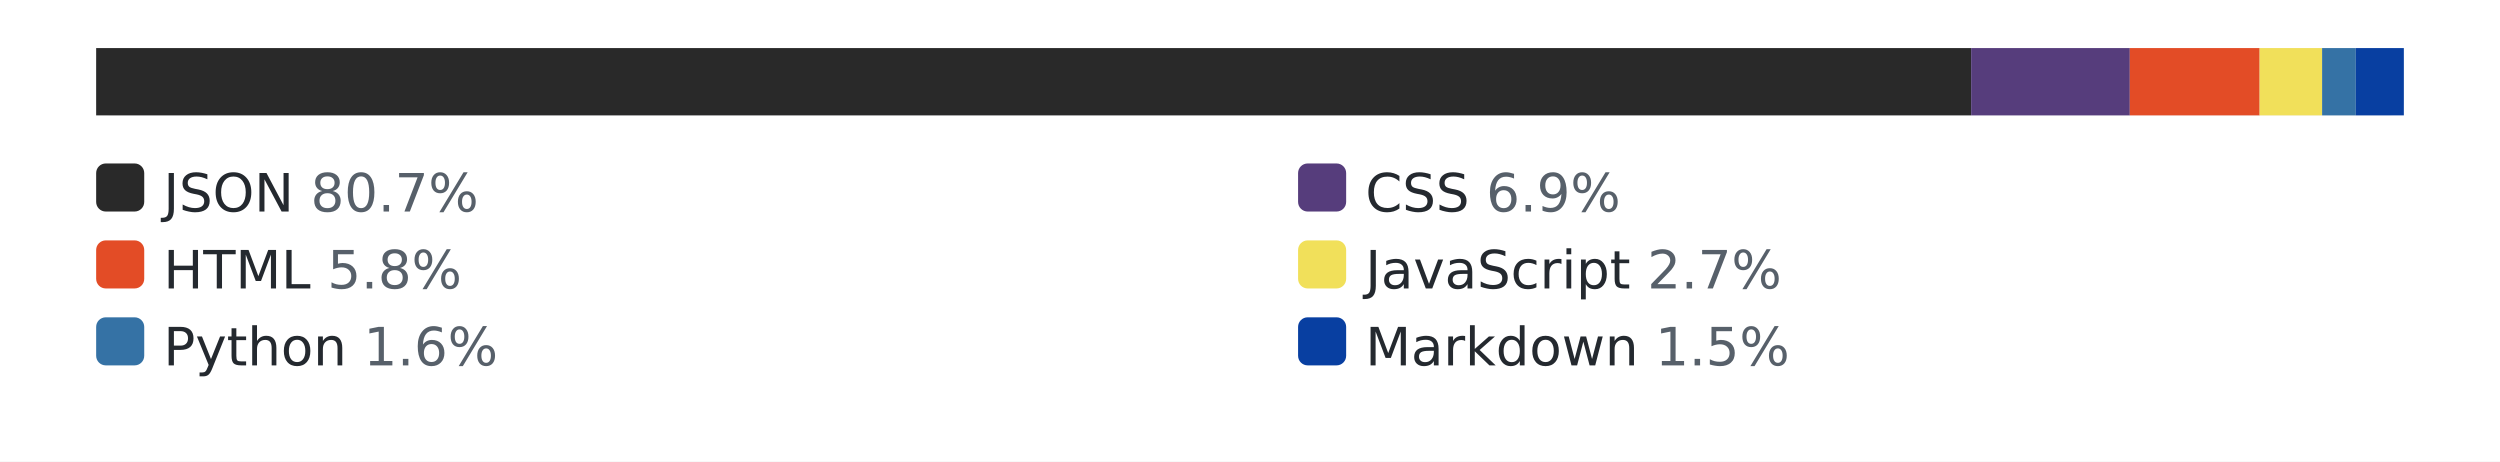
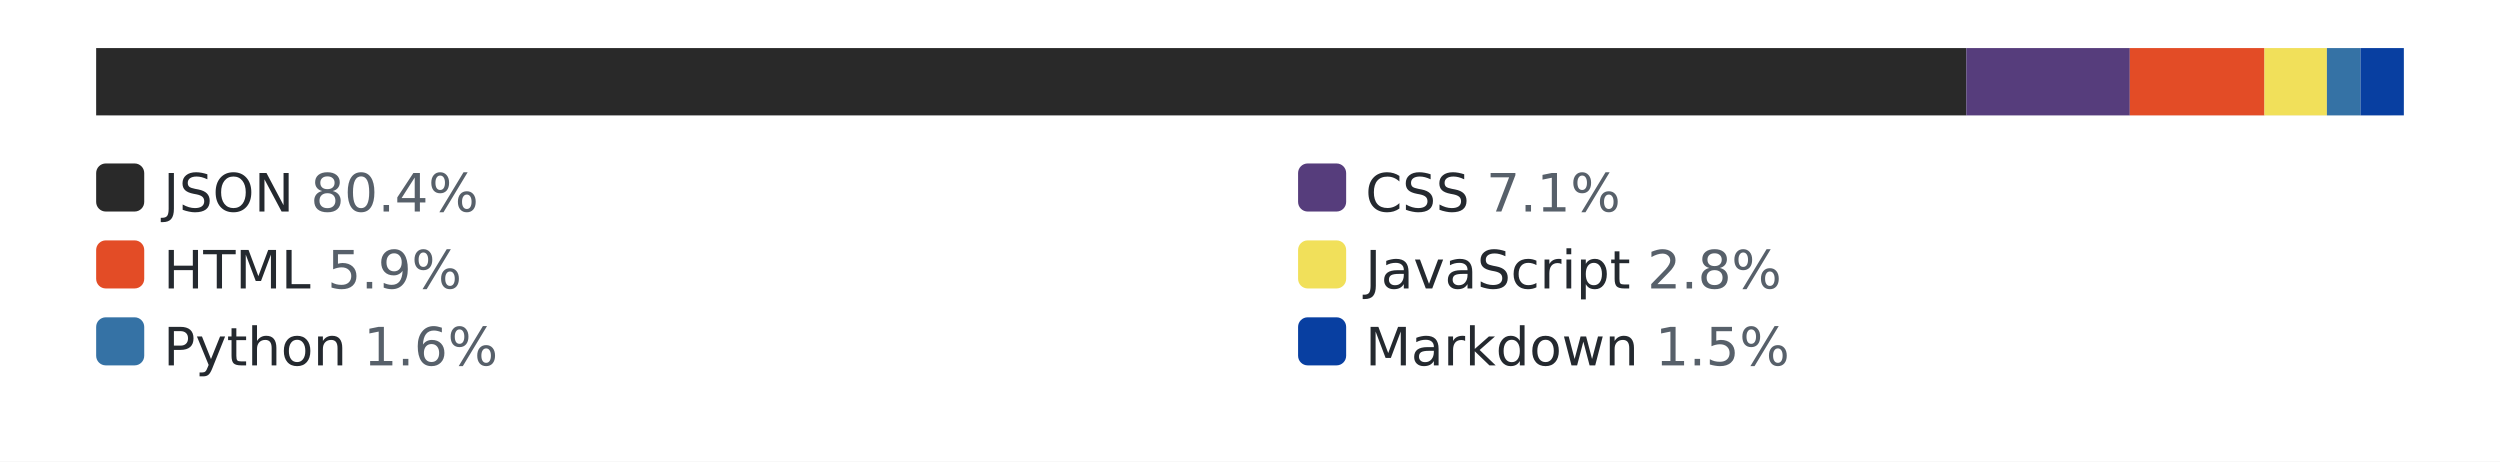
<svg xmlns="http://www.w3.org/2000/svg" width="520" height="96" role="img" aria-label="languages by lines of code">
  <style>.bg{fill:#ffffff}.track{fill:#eaecef}.lbl{fill:#24292f}.pct{fill:#57606a}@media (prefers-color-scheme: dark){.bg{fill:#0d1117}.track{fill:#30363d}.lbl{fill:#e6edf3}.pct{fill:#8b949e}}</style>
  <rect class="bg" width="520" height="96" />
  <rect class="track" x="20" y="10" width="480" height="14" rx="3" />
-   <rect x="20" y="10" width="390" height="14" fill="#292929" />
-   <rect x="410" y="10" width="33" height="14" fill="#563d7c" />
-   <rect x="443" y="10" width="27" height="14" fill="#e34c26" />
-   <rect x="470" y="10" width="13" height="14" fill="#f1e05a" />
-   <rect x="483" y="10" width="7" height="14" fill="#3572A5" />
-   <rect x="490" y="10" width="10" height="14" fill="#083fa1" />
+   <rect x="20" y="10" width="389" height="14" fill="#292929" />
+   <rect x="409" y="10" width="34" height="14" fill="#563d7c" />
+   <rect x="443" y="10" width="28" height="14" fill="#e34c26" />
+   <rect x="471" y="10" width="13" height="14" fill="#f1e05a" />
+   <rect x="484" y="10" width="7" height="14" fill="#3572A5" />
+   <rect x="491" y="10" width="9" height="14" fill="#083fa1" />
  <rect x="20" y="34" width="10" height="10" rx="2" fill="#292929" />
-   <text x="34" y="44" font-family="Verdana,Geneva,DejaVu Sans,sans-serif" font-size="11" class="lbl">JSON <tspan class="pct">80.7%</tspan>
+   <text x="34" y="44" font-family="Verdana,Geneva,DejaVu Sans,sans-serif" font-size="11" class="lbl">JSON <tspan class="pct">80.4%</tspan>
  </text>
  <rect x="270" y="34" width="10" height="10" rx="2" fill="#563d7c" />
-   <text x="284" y="44" font-family="Verdana,Geneva,DejaVu Sans,sans-serif" font-size="11" class="lbl">CSS <tspan class="pct">6.9%</tspan>
+   <text x="284" y="44" font-family="Verdana,Geneva,DejaVu Sans,sans-serif" font-size="11" class="lbl">CSS <tspan class="pct">7.1%</tspan>
  </text>
  <rect x="20" y="50" width="10" height="10" rx="2" fill="#e34c26" />
-   <text x="34" y="60" font-family="Verdana,Geneva,DejaVu Sans,sans-serif" font-size="11" class="lbl">HTML <tspan class="pct">5.8%</tspan>
+   <text x="34" y="60" font-family="Verdana,Geneva,DejaVu Sans,sans-serif" font-size="11" class="lbl">HTML <tspan class="pct">5.9%</tspan>
  </text>
  <rect x="270" y="50" width="10" height="10" rx="2" fill="#f1e05a" />
-   <text x="284" y="60" font-family="Verdana,Geneva,DejaVu Sans,sans-serif" font-size="11" class="lbl">JavaScript <tspan class="pct">2.7%</tspan>
+   <text x="284" y="60" font-family="Verdana,Geneva,DejaVu Sans,sans-serif" font-size="11" class="lbl">JavaScript <tspan class="pct">2.8%</tspan>
  </text>
  <rect x="20" y="66" width="10" height="10" rx="2" fill="#3572A5" />
  <text x="34" y="76" font-family="Verdana,Geneva,DejaVu Sans,sans-serif" font-size="11" class="lbl">Python <tspan class="pct">1.6%</tspan>
  </text>
  <rect x="270" y="66" width="10" height="10" rx="2" fill="#083fa1" />
  <text x="284" y="76" font-family="Verdana,Geneva,DejaVu Sans,sans-serif" font-size="11" class="lbl">Markdown <tspan class="pct">1.5%</tspan>
  </text>
</svg>
